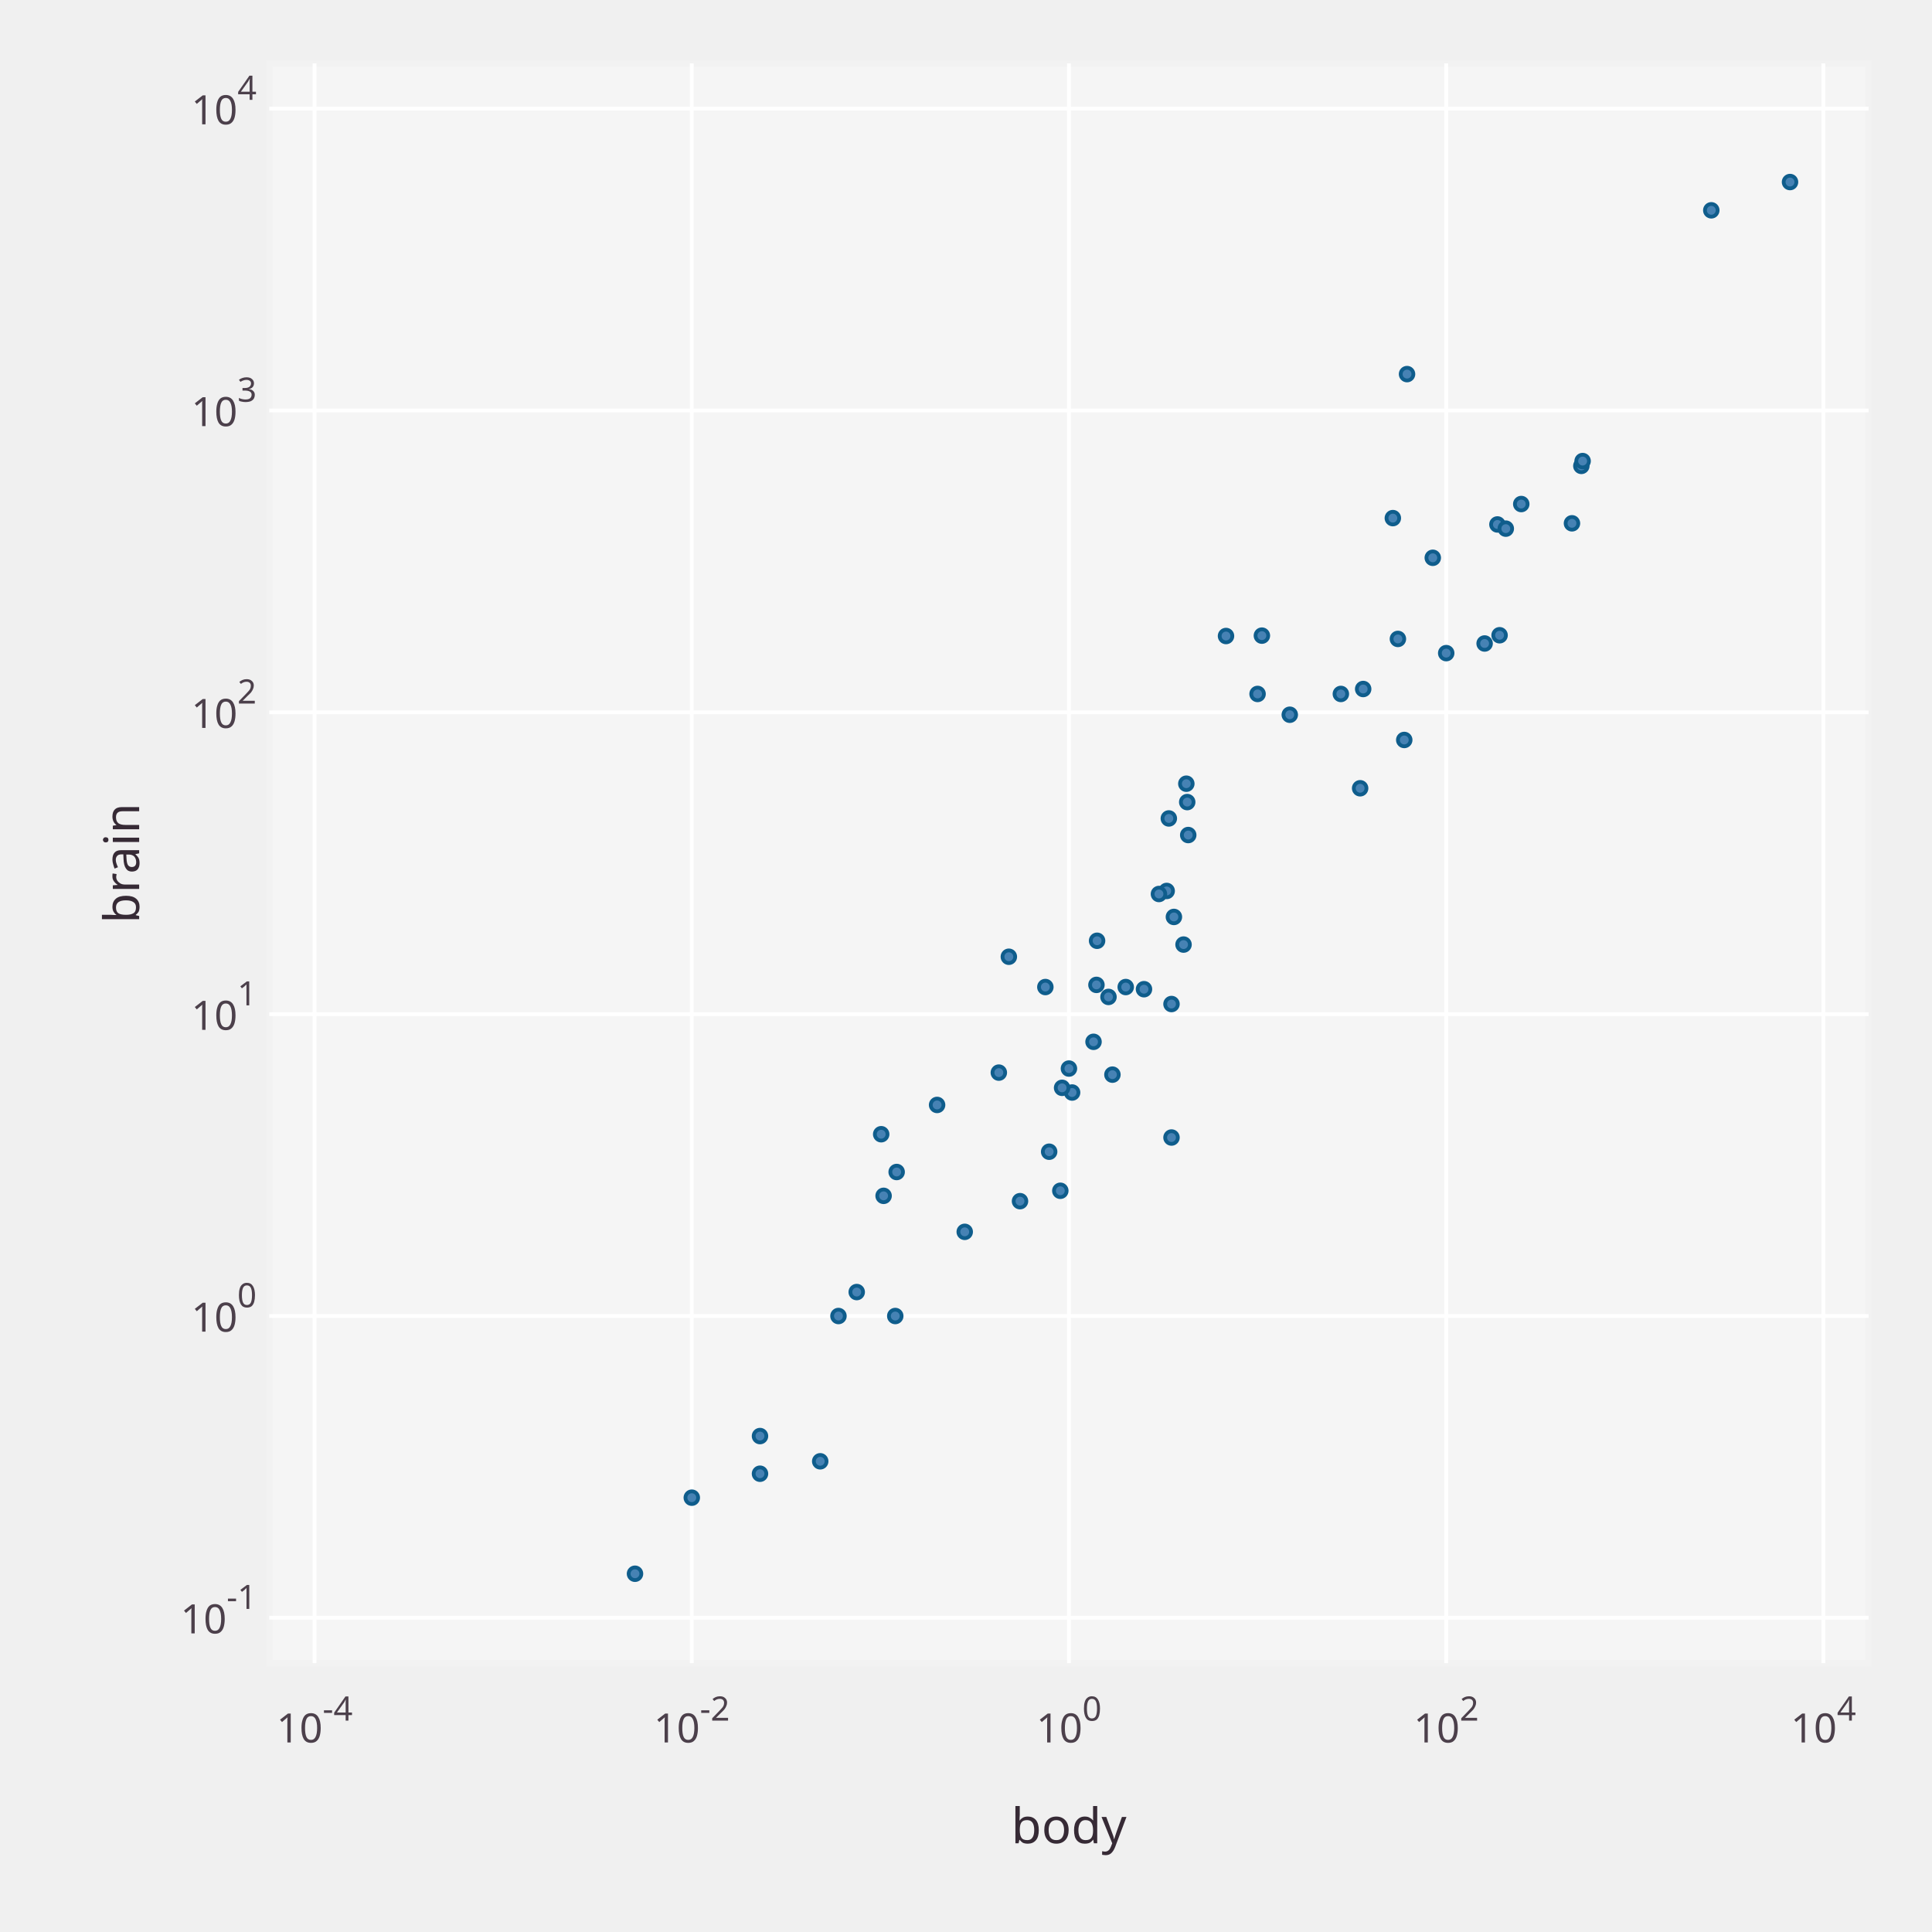
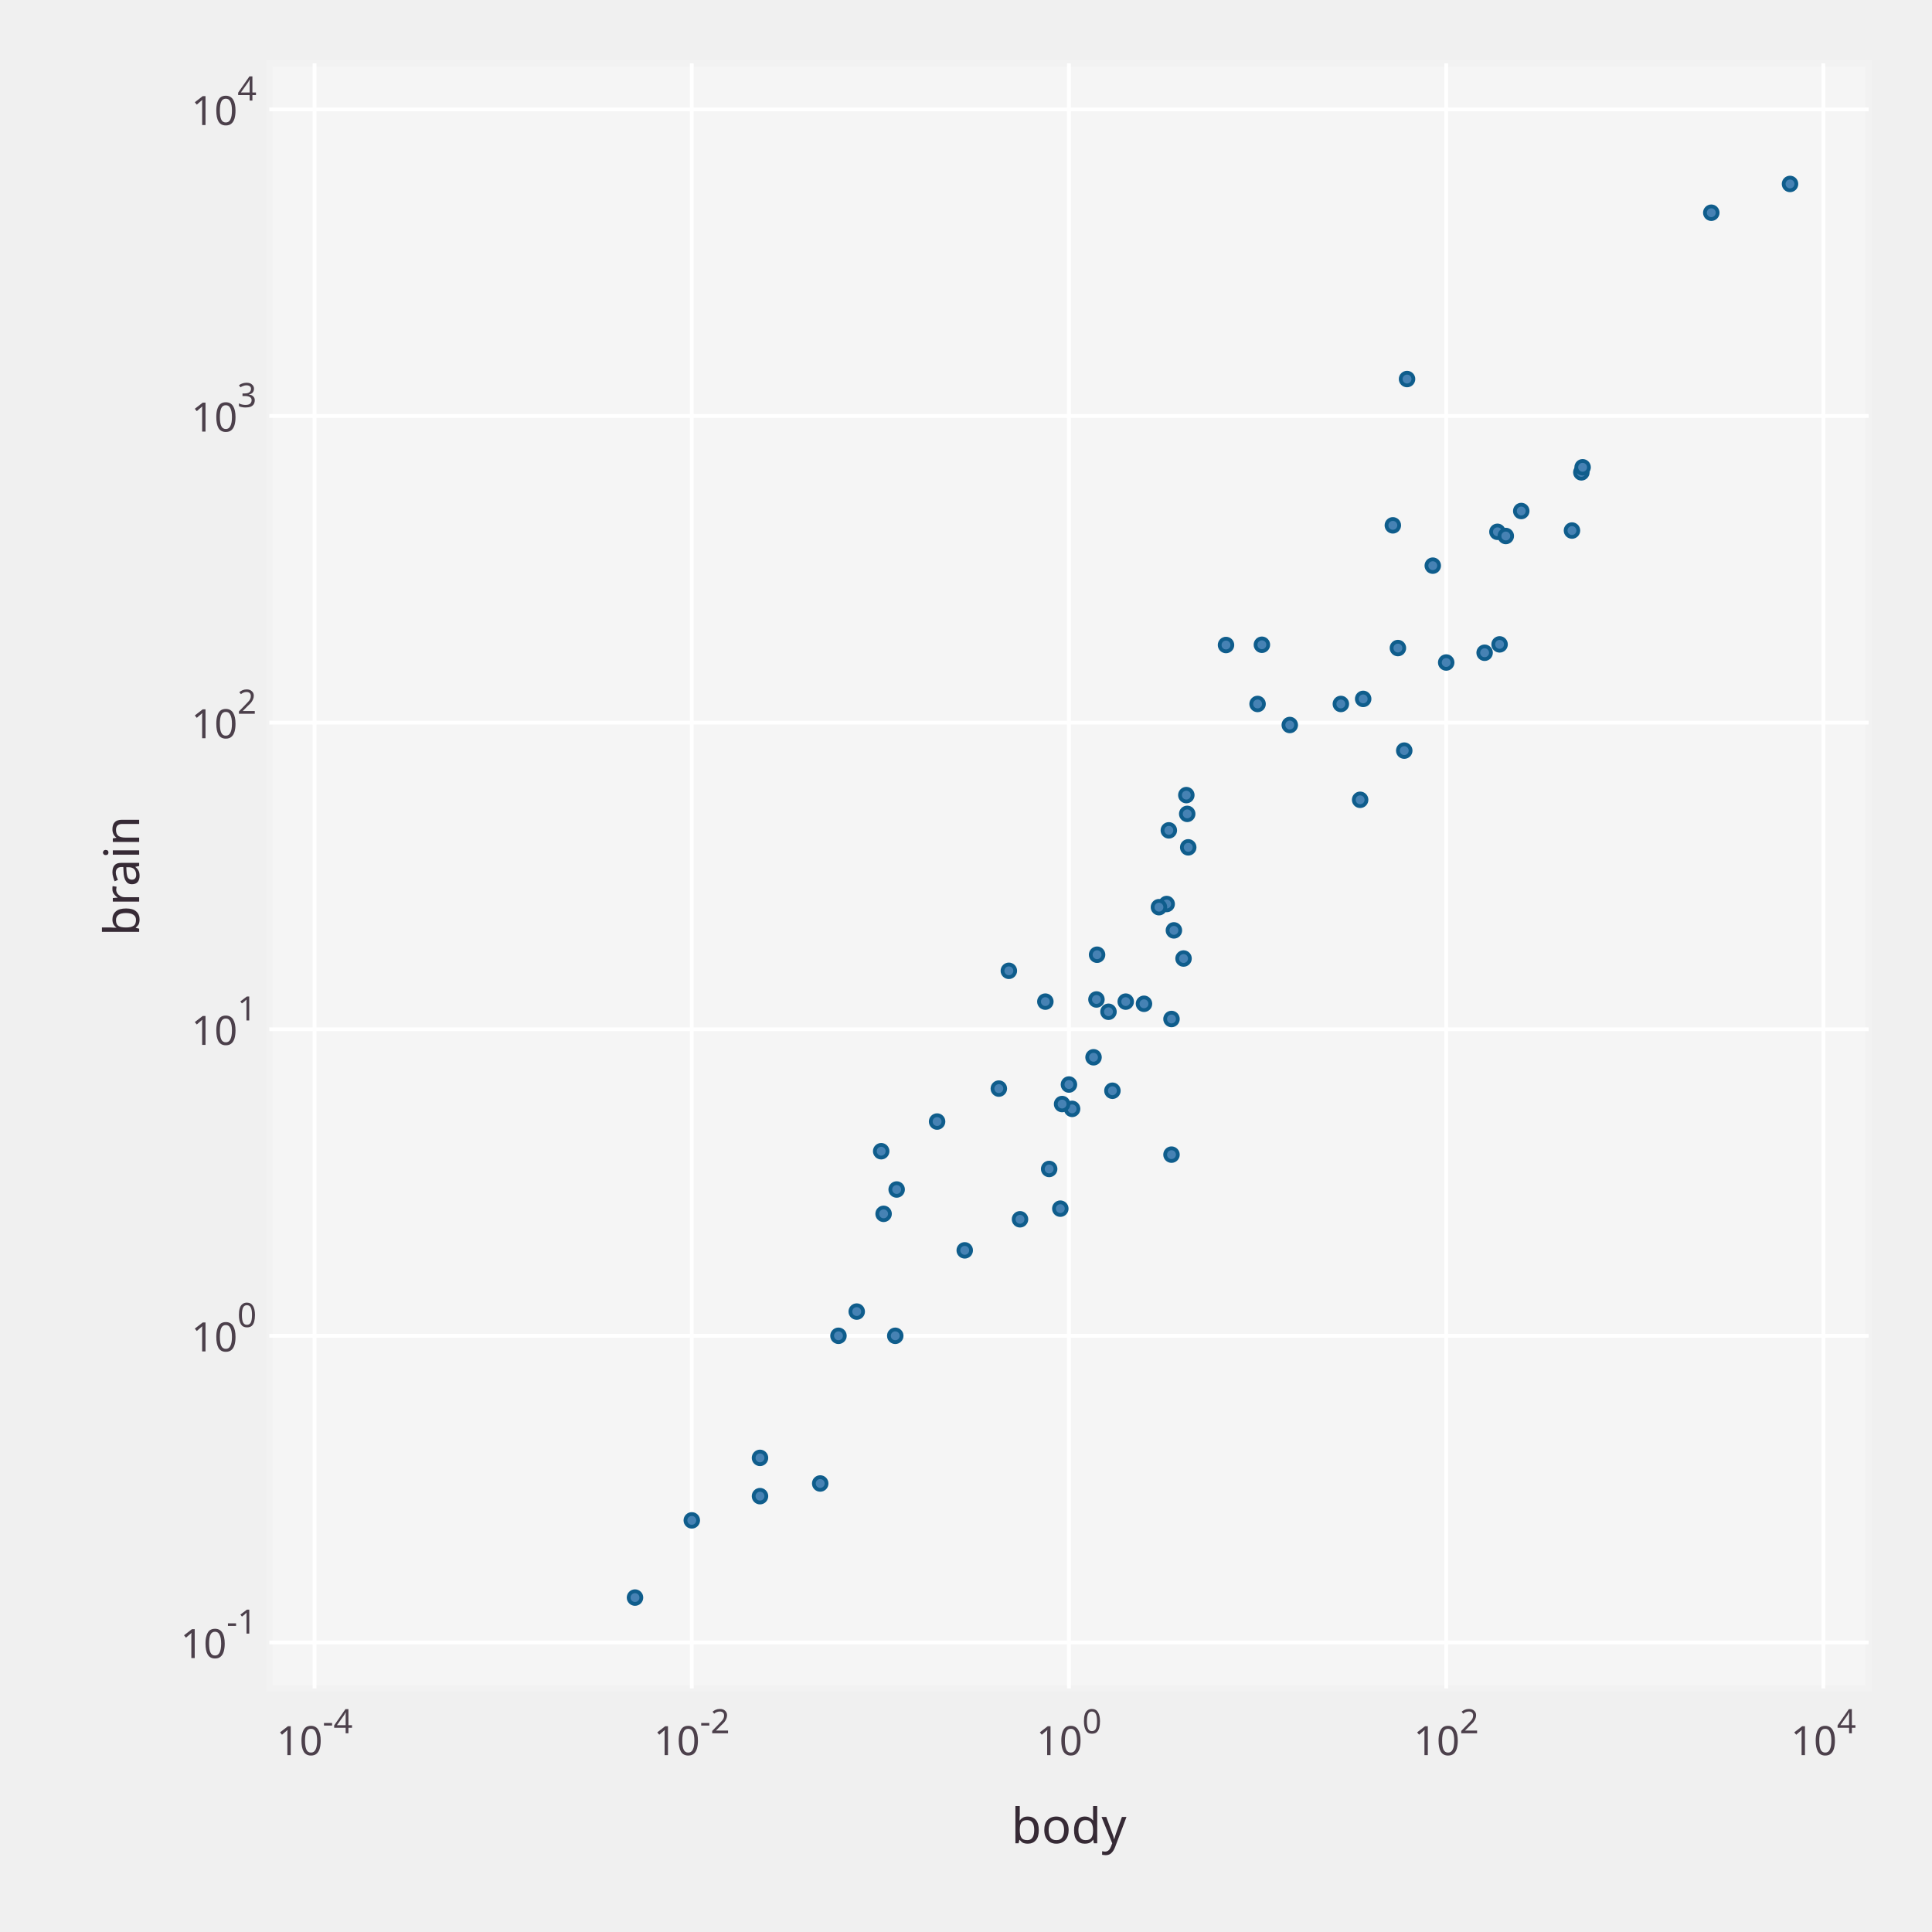
<svg xmlns="http://www.w3.org/2000/svg" version="1.1" width="152.4mm" height="152.4mm" viewBox="0 0 152.4 152.4" style="stroke:black;fill:black" stroke-width="0.5">
-   <g fill="#F5F5F5" stroke="#F2F2F2">
-     <path d="M 21.24 5 L 147.4 5 147.4 131.19 21.24 131.19 z" />
+   <g stroke="#F2F2F2" fill="#F5F5F5">
+     <path d="M 21.24 5 L 147.4 5 147.4 133.19 21.24 133.19 z" />
    <g stroke="#FFFFFF" stroke-width="0.3">
-       <path d="M54.57,5 L 54.57 131.19" />
-       <path d="M143.83,5 L 143.83 131.19" />
-       <path d="M84.32,5 L 84.32 131.19" />
-       <path d="M114.08,5 L 114.08 131.19" />
-       <path d="M24.81,5 L 24.81 131.19" />
+       <path d="M54.57,5 L 54.57 133.19" />
+       <path d="M143.83,5 L 143.83 133.19" />
+       <path d="M84.32,5 L 84.32 133.19" />
+       <path d="M114.08,5 L 114.08 133.19" />
+       <path d="M24.81,5 L 24.81 133.19" />
    </g>
    <g stroke="#FFFFFF" stroke-width="0.3">
-       <path d="M21.24,32.38 L 147.4 32.38" />
-       <path d="M21.24,127.61 L 147.4 127.61" />
-       <path d="M21.24,103.81 L 147.4 103.81" />
-       <path d="M21.24,8.57 L 147.4 8.57" />
-       <path d="M21.24,56.19 L 147.4 56.19" />
-       <path d="M21.24,80 L 147.4 80" />
+       <path d="M21.24,32.81 L 147.4 32.81" />
+       <path d="M21.24,129.56 L 147.4 129.56" />
+       <path d="M21.24,105.37 L 147.4 105.37" />
+       <path d="M21.24,8.63 L 147.4 8.63" />
+       <path d="M21.24,57 L 147.4 57" />
+       <path d="M21.24,81.19 L 147.4 81.19" />
    </g>
  </g>
  <g stroke="none" stroke-width="0.3">
    <g fill="#4682B4" stroke="#0F5D8C" class="color_group_RGB(0.27450980392156865,0.5098039215686274,0.7058823529411765)">
-       <circle cx="92.2" cy="64.56" r="0.5" />
-       <circle cx="79.58" cy="75.47" r="0.5" />
-       <circle cx="86.26" cy="82.18" r="0.5" />
-       <circle cx="124" cy="41.28" r="0.5" />
-       <circle cx="107.53" cy="54.35" r="0.5" />
-       <circle cx="105.77" cy="54.74" r="0.5" />
-       <circle cx="101.74" cy="56.38" r="0.5" />
-       <circle cx="84.57" cy="86.18" r="0.5" />
-       <circle cx="93.58" cy="61.82" r="0.5" />
-       <circle cx="78.79" cy="84.61" r="0.5" />
-       <circle cx="69.51" cy="89.47" r="0.5" />
-       <circle cx="83.78" cy="85.81" r="0.5" />
-       <circle cx="84.32" cy="84.29" r="0.5" />
-       <circle cx="50.09" cy="124.14" r="0.5" />
-       <circle cx="66.14" cy="103.81" r="0.5" />
-       <circle cx="92.41" cy="79.2" r="0.5" />
-       <circle cx="88.8" cy="77.86" r="0.5" />
-       <circle cx="87.75" cy="84.77" r="0.5" />
-       <circle cx="134.99" cy="16.59" r="0.5" />
-       <circle cx="59.95" cy="116.25" r="0.5" />
-       <circle cx="118.12" cy="41.37" r="0.5" />
-       <circle cx="124.74" cy="36.75" r="0.5" />
-       <circle cx="82.76" cy="90.85" r="0.5" />
-       <circle cx="99.2" cy="54.74" r="0.5" />
-       <circle cx="92.03" cy="70.28" r="0.5" />
-       <circle cx="73.92" cy="87.16" r="0.5" />
-       <circle cx="86.54" cy="74.21" r="0.5" />
-       <circle cx="124.84" cy="36.37" r="0.5" />
-       <circle cx="118.78" cy="41.7" r="0.5" />
-       <circle cx="113.02" cy="44" r="0.5" />
-       <circle cx="82.46" cy="77.86" r="0.5" />
-       <circle cx="110.99" cy="29.51" r="0.5" />
-       <circle cx="141.2" cy="14.36" r="0.5" />
-       <circle cx="92.41" cy="89.73" r="0.5" />
-       <circle cx="96.71" cy="50.17" r="0.5" />
-       <circle cx="107.29" cy="62.18" r="0.5" />
-       <circle cx="93.36" cy="74.51" r="0.5" />
-       <circle cx="70.62" cy="103.81" r="0.5" />
-       <circle cx="59.95" cy="113.28" r="0.5" />
-       <circle cx="54.57" cy="118.14" r="0.5" />
-       <circle cx="86.49" cy="77.69" r="0.5" />
-       <circle cx="120" cy="39.76" r="0.5" />
-       <circle cx="90.24" cy="78.03" r="0.5" />
-       <circle cx="110.27" cy="50.4" r="0.5" />
-       <circle cx="114.08" cy="51.52" r="0.5" />
-       <circle cx="109.87" cy="40.87" r="0.5" />
-       <circle cx="99.54" cy="50.14" r="0.5" />
-       <circle cx="80.46" cy="94.75" r="0.5" />
-       <circle cx="110.77" cy="58.37" r="0.5" />
-       <circle cx="92.6" cy="72.33" r="0.5" />
-       <circle cx="93.73" cy="65.87" r="0.5" />
-       <circle cx="76.1" cy="97.17" r="0.5" />
-       <circle cx="67.58" cy="101.92" r="0.5" />
-       <circle cx="70.73" cy="92.45" r="0.5" />
-       <circle cx="64.7" cy="115.27" r="0.5" />
-       <circle cx="118.29" cy="50.11" r="0.5" />
-       <circle cx="91.42" cy="70.52" r="0.5" />
-       <circle cx="117.11" cy="50.76" r="0.5" />
-       <circle cx="83.64" cy="93.93" r="0.5" />
-       <circle cx="87.44" cy="78.64" r="0.5" />
-       <circle cx="69.7" cy="94.33" r="0.5" />
-       <circle cx="93.65" cy="63.27" r="0.5" />
+       <circle cx="92.2" cy="65.5" r="0.5" />
+       <circle cx="79.58" cy="76.58" r="0.5" />
+       <circle cx="86.26" cy="83.4" r="0.5" />
+       <circle cx="124" cy="41.85" r="0.5" />
+       <circle cx="107.53" cy="55.13" r="0.5" />
+       <circle cx="105.77" cy="55.53" r="0.5" />
+       <circle cx="101.74" cy="57.19" r="0.5" />
+       <circle cx="84.57" cy="87.47" r="0.5" />
+       <circle cx="93.58" cy="62.72" r="0.5" />
+       <circle cx="78.79" cy="85.87" r="0.5" />
+       <circle cx="69.51" cy="90.81" r="0.5" />
+       <circle cx="83.78" cy="87.09" r="0.5" />
+       <circle cx="84.32" cy="85.55" r="0.5" />
+       <circle cx="50.09" cy="126.02" r="0.5" />
+       <circle cx="66.14" cy="105.37" r="0.5" />
+       <circle cx="92.41" cy="80.38" r="0.5" />
+       <circle cx="88.8" cy="79.01" r="0.5" />
+       <circle cx="87.75" cy="86.04" r="0.5" />
+       <circle cx="134.99" cy="16.78" r="0.5" />
+       <circle cx="59.95" cy="118.02" r="0.5" />
+       <circle cx="118.12" cy="41.95" r="0.5" />
+       <circle cx="124.74" cy="37.26" r="0.5" />
+       <circle cx="82.76" cy="92.21" r="0.5" />
+       <circle cx="99.2" cy="55.53" r="0.5" />
+       <circle cx="92.03" cy="71.31" r="0.5" />
+       <circle cx="73.92" cy="88.47" r="0.5" />
+       <circle cx="86.54" cy="75.31" r="0.5" />
+       <circle cx="124.84" cy="36.86" r="0.5" />
+       <circle cx="118.78" cy="42.28" r="0.5" />
+       <circle cx="113.02" cy="44.62" r="0.5" />
+       <circle cx="82.46" cy="79.01" r="0.5" />
+       <circle cx="110.99" cy="29.9" r="0.5" />
+       <circle cx="141.2" cy="14.51" r="0.5" />
+       <circle cx="92.41" cy="91.08" r="0.5" />
+       <circle cx="96.71" cy="50.88" r="0.5" />
+       <circle cx="107.29" cy="63.09" r="0.5" />
+       <circle cx="93.36" cy="75.61" r="0.5" />
+       <circle cx="70.62" cy="105.37" r="0.5" />
+       <circle cx="59.95" cy="115" r="0.5" />
+       <circle cx="54.57" cy="119.93" r="0.5" />
+       <circle cx="86.49" cy="78.84" r="0.5" />
+       <circle cx="120" cy="40.31" r="0.5" />
+       <circle cx="90.24" cy="79.18" r="0.5" />
+       <circle cx="110.27" cy="51.12" r="0.5" />
+       <circle cx="114.08" cy="52.26" r="0.5" />
+       <circle cx="109.87" cy="41.44" r="0.5" />
+       <circle cx="99.54" cy="50.86" r="0.5" />
+       <circle cx="80.46" cy="96.18" r="0.5" />
+       <circle cx="110.77" cy="59.21" r="0.5" />
+       <circle cx="92.6" cy="73.39" r="0.5" />
+       <circle cx="93.73" cy="66.84" r="0.5" />
+       <circle cx="76.1" cy="98.63" r="0.5" />
+       <circle cx="67.58" cy="103.46" r="0.5" />
+       <circle cx="70.73" cy="93.83" r="0.5" />
+       <circle cx="64.7" cy="117.02" r="0.5" />
+       <circle cx="118.29" cy="50.83" r="0.5" />
+       <circle cx="91.42" cy="71.56" r="0.5" />
+       <circle cx="117.11" cy="51.49" r="0.5" />
+       <circle cx="83.64" cy="95.34" r="0.5" />
+       <circle cx="87.44" cy="79.81" r="0.5" />
+       <circle cx="69.7" cy="95.75" r="0.5" />
+       <circle cx="93.65" cy="64.2" r="0.5" />
    </g>
  </g>
-   <g fill="#4C404B" stroke="none" font-size="3.18" font-family="Source Sans Pro">
-     <text x="54.57" y="137.45" text-anchor="middle">10<tspan baseline-shift="1.723" font-size="83.333%">-2</tspan>
+   <g stroke="none" fill="#4C404B" font-family="Source Sans Pro" font-size="3.18">
+     <text x="54.57" y="138.45" text-anchor="middle">10<tspan baseline-shift="1.723" font-size="83.333%">-2</tspan>
    </text>
-     <text x="143.83" y="137.45" text-anchor="middle">10<tspan baseline-shift="1.723" font-size="83.333%">4</tspan>
+     <text x="143.83" y="138.45" text-anchor="middle">10<tspan baseline-shift="1.723" font-size="83.333%">4</tspan>
    </text>
-     <text x="84.32" y="137.45" text-anchor="middle">10<tspan baseline-shift="1.723" font-size="83.333%">0</tspan>
+     <text x="84.32" y="138.45" text-anchor="middle">10<tspan baseline-shift="1.723" font-size="83.333%">0</tspan>
    </text>
-     <text x="114.08" y="137.45" text-anchor="middle">10<tspan baseline-shift="1.723" font-size="83.333%">2</tspan>
+     <text x="114.08" y="138.45" text-anchor="middle">10<tspan baseline-shift="1.723" font-size="83.333%">2</tspan>
    </text>
-     <text x="24.81" y="137.45" text-anchor="middle">10<tspan baseline-shift="1.723" font-size="83.333%">-4</tspan>
+     <text x="24.81" y="138.45" text-anchor="middle">10<tspan baseline-shift="1.723" font-size="83.333%">-4</tspan>
    </text>
  </g>
-   <g fill="#362A35" stroke="none" font-size="3.88" font-family="Source Sans Pro">
+   <g stroke="none" fill="#362A35" font-family="Source Sans Pro" font-size="3.88">
    <text x="84.32" y="145.4" text-anchor="middle">body</text>
  </g>
-   <g fill="#362A35" stroke="none" font-size="3.88" font-family="Source Sans Pro">
-     <text x="9.47" y="68.09" text-anchor="middle" style="dominant-baseline:central" transform="rotate(-90, 9.47, 68.09)">brain</text>
+   <g stroke="none" fill="#362A35" font-family="Source Sans Pro" font-size="3.88">
+     <text x="9.47" y="69.09" text-anchor="middle" style="dominant-baseline:central" transform="rotate(-90, 9.47, 69.09)">brain</text>
  </g>
-   <g fill="#4C404B" stroke="none" font-size="3.18" font-family="Source Sans Pro">
-     <text x="20.24" y="32.38" text-anchor="end" style="dominant-baseline:central">10<tspan baseline-shift="1.723" font-size="83.333%">3</tspan>
+   <g stroke="none" fill="#4C404B" font-family="Source Sans Pro" font-size="3.18">
+     <text x="20.24" y="32.81" text-anchor="end" style="dominant-baseline:central">10<tspan baseline-shift="1.723" font-size="83.333%">3</tspan>
    </text>
-     <text x="20.24" y="127.61" text-anchor="end" style="dominant-baseline:central">10<tspan baseline-shift="1.723" font-size="83.333%">-1</tspan>
+     <text x="20.24" y="129.56" text-anchor="end" style="dominant-baseline:central">10<tspan baseline-shift="1.723" font-size="83.333%">-1</tspan>
    </text>
-     <text x="20.24" y="103.81" text-anchor="end" style="dominant-baseline:central">10<tspan baseline-shift="1.723" font-size="83.333%">0</tspan>
+     <text x="20.24" y="105.37" text-anchor="end" style="dominant-baseline:central">10<tspan baseline-shift="1.723" font-size="83.333%">0</tspan>
    </text>
-     <text x="20.24" y="8.57" text-anchor="end" style="dominant-baseline:central">10<tspan baseline-shift="1.723" font-size="83.333%">4</tspan>
+     <text x="20.24" y="8.63" text-anchor="end" style="dominant-baseline:central">10<tspan baseline-shift="1.723" font-size="83.333%">4</tspan>
    </text>
-     <text x="20.24" y="56.19" text-anchor="end" style="dominant-baseline:central">10<tspan baseline-shift="1.723" font-size="83.333%">2</tspan>
+     <text x="20.24" y="57" text-anchor="end" style="dominant-baseline:central">10<tspan baseline-shift="1.723" font-size="83.333%">2</tspan>
    </text>
-     <text x="20.24" y="80" text-anchor="end" style="dominant-baseline:central">10<tspan baseline-shift="1.723" font-size="83.333%">1</tspan>
+     <text x="20.24" y="81.19" text-anchor="end" style="dominant-baseline:central">10<tspan baseline-shift="1.723" font-size="83.333%">1</tspan>
    </text>
  </g>
</svg>
